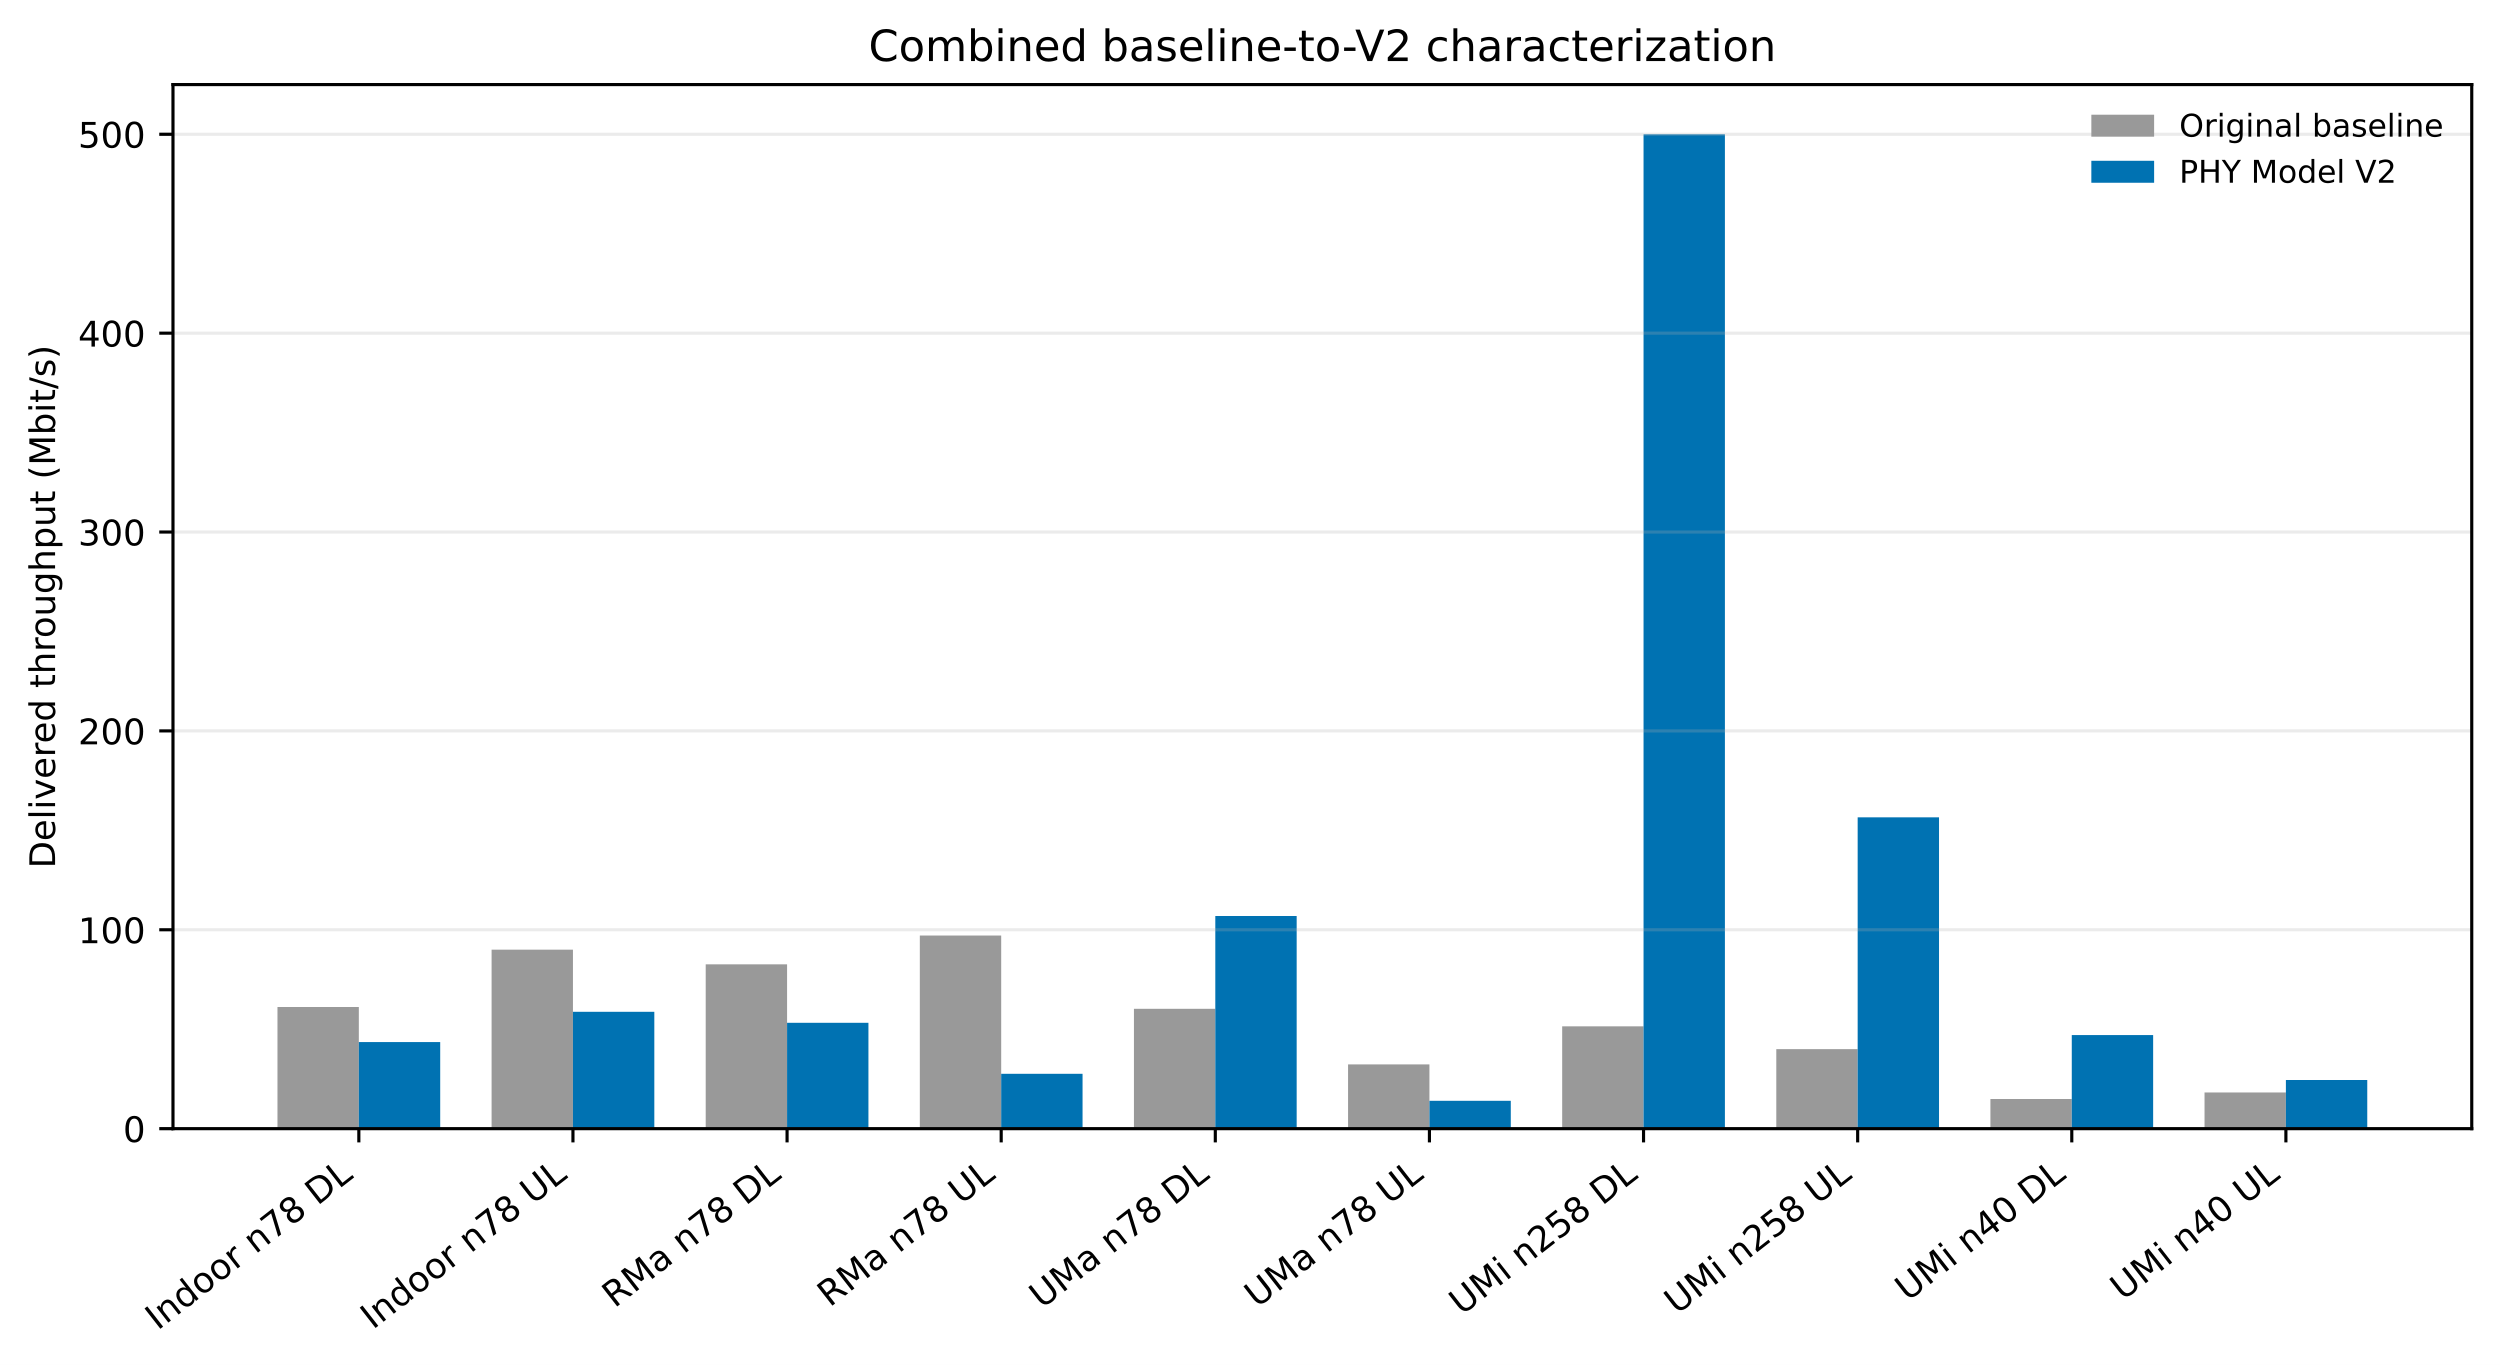
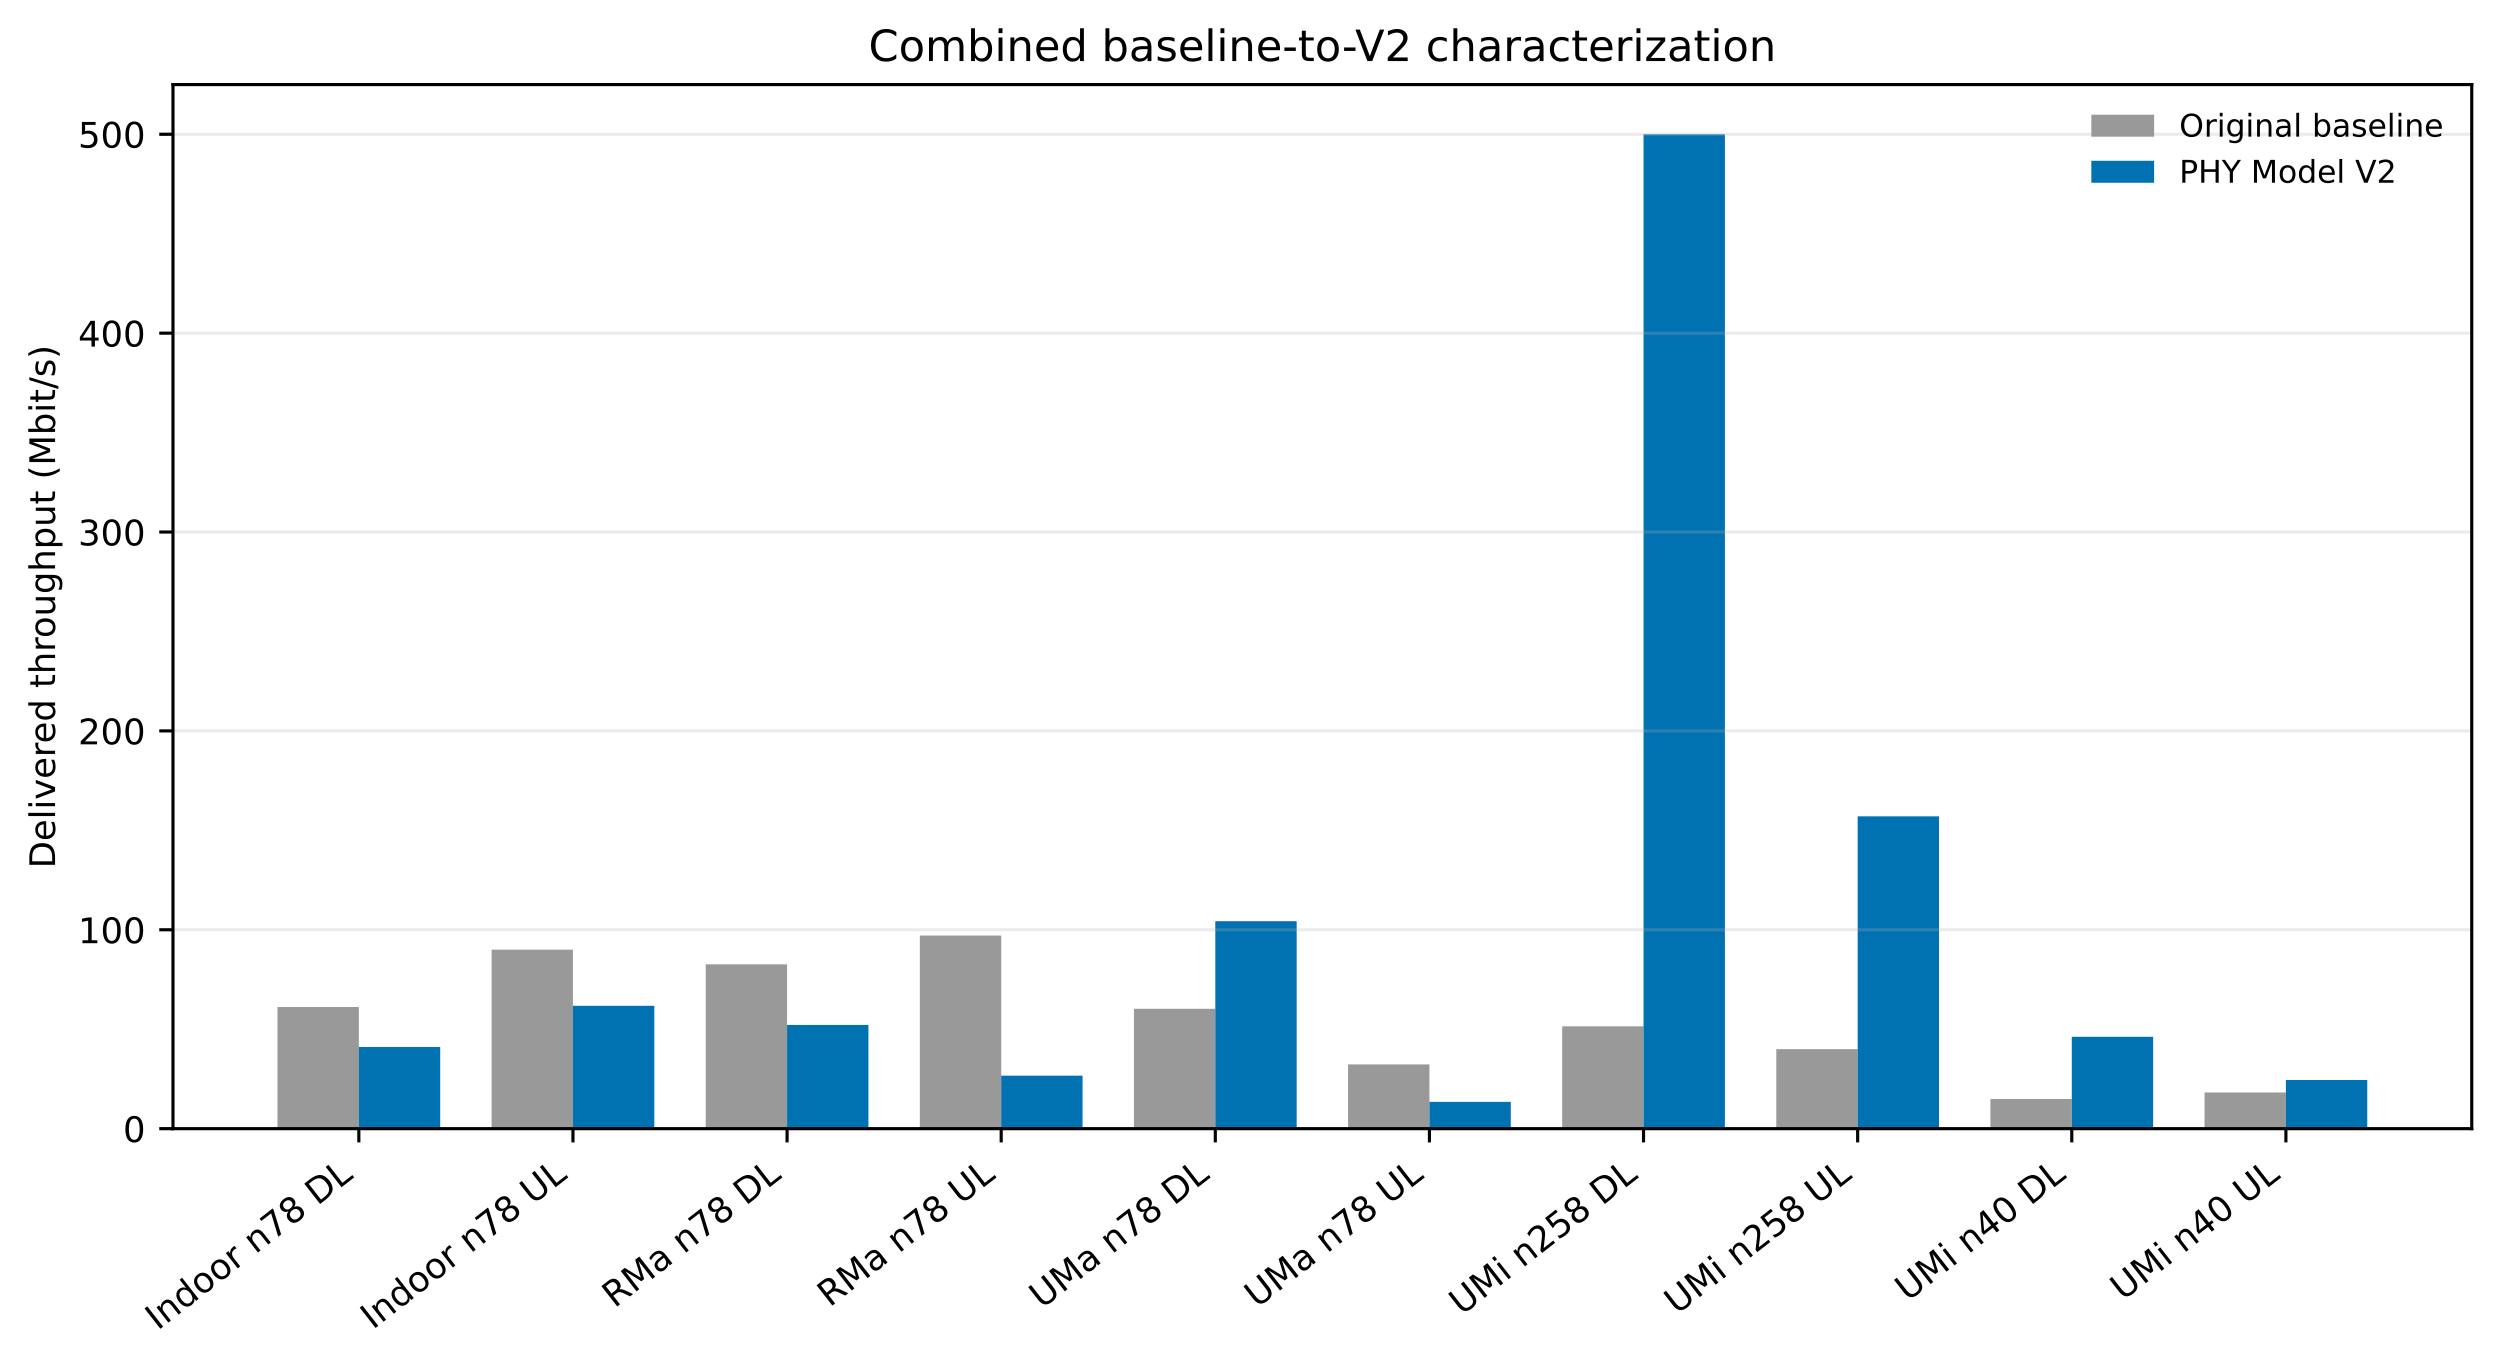
<svg xmlns="http://www.w3.org/2000/svg" xmlns:xlink="http://www.w3.org/1999/xlink" width="637.189pt" height="347.895pt" viewBox="0 0 637.189 347.895" version="1.1">
  <defs>
    <style type="text/css">*{stroke-linejoin: round; stroke-linecap: butt}</style>
  </defs>
  <g id="figure_1">
    <g id="patch_1">
      <path d="M 0 347.895 L 637.189 347.895 L 637.189 0 L 0 0 z " style="fill: #ffffff" />
    </g>
    <g id="axes_1">
      <g id="patch_2">
        <path d="M 44.089 287.67 L 629.989 287.67 L 629.989 21.558 L 44.089 21.558 z " style="fill: #ffffff" />
      </g>
      <g id="patch_3">
        <path d="M 70.721 287.67 L 91.459 287.67 L 91.459 256.668 L 70.721 256.668 z " clip-path="url(#pe78ab6352d)" style="fill: #999999" />
      </g>
      <g id="patch_4">
        <path d="M 125.294 287.67 L 146.032 287.67 L 146.032 242.05 L 125.294 242.05 z " clip-path="url(#pe78ab6352d)" style="fill: #999999" />
      </g>
      <g id="patch_5">
        <path d="M 179.868 287.67 L 200.606 287.67 L 200.606 245.782 L 179.868 245.782 z " clip-path="url(#pe78ab6352d)" style="fill: #999999" />
      </g>
      <g id="patch_6">
        <path d="M 234.441 287.67 L 255.179 287.67 L 255.179 238.445 L 234.441 238.445 z " clip-path="url(#pe78ab6352d)" style="fill: #999999" />
      </g>
      <g id="patch_7">
        <path d="M 289.014 287.67 L 309.752 287.67 L 309.752 257.111 L 289.014 257.111 z " clip-path="url(#pe78ab6352d)" style="fill: #999999" />
      </g>
      <g id="patch_8">
        <path d="M 343.588 287.67 L 364.326 287.67 L 364.326 271.289 L 343.588 271.289 z " clip-path="url(#pe78ab6352d)" style="fill: #999999" />
      </g>
      <g id="patch_9">
        <path d="M 398.161 287.67 L 418.899 287.67 L 418.899 261.591 L 398.161 261.591 z " clip-path="url(#pe78ab6352d)" style="fill: #999999" />
      </g>
      <g id="patch_10">
        <path d="M 452.735 287.67 L 473.473 287.67 L 473.473 267.391 L 452.735 267.391 z " clip-path="url(#pe78ab6352d)" style="fill: #999999" />
      </g>
      <g id="patch_11">
        <path d="M 507.308 287.67 L 528.046 287.67 L 528.046 280.103 L 507.308 280.103 z " clip-path="url(#pe78ab6352d)" style="fill: #999999" />
      </g>
      <g id="patch_12">
        <path d="M 561.881 287.67 L 582.619 287.67 L 582.619 278.451 L 561.881 278.451 z " clip-path="url(#pe78ab6352d)" style="fill: #999999" />
      </g>
      <g id="patch_13">
-         <path d="M 91.459 287.67 L 112.197 287.67 L 112.197 265.596 L 91.459 265.596 z " clip-path="url(#pe78ab6352d)" style="fill: #0072b2" />
+         <path d="M 91.459 287.67 L 112.197 287.67 L 112.197 266.85 L 91.459 266.85 z " clip-path="url(#pe78ab6352d)" style="fill: #0072b2" />
      </g>
      <g id="patch_14">
-         <path d="M 146.032 287.67 L 166.77 287.67 L 166.77 257.879 L 146.032 257.879 z " clip-path="url(#pe78ab6352d)" style="fill: #0072b2" />
+         <path d="M 146.032 287.67 L 166.77 287.67 L 166.77 256.36 L 146.032 256.36 z " clip-path="url(#pe78ab6352d)" style="fill: #0072b2" />
      </g>
      <g id="patch_15">
-         <path d="M 200.606 287.67 L 221.343 287.67 L 221.343 260.69 L 200.606 260.69 z " clip-path="url(#pe78ab6352d)" style="fill: #0072b2" />
+         <path d="M 200.606 287.67 L 221.343 287.67 L 221.343 261.229 L 200.606 261.229 z " clip-path="url(#pe78ab6352d)" style="fill: #0072b2" />
      </g>
      <g id="patch_16">
-         <path d="M 255.179 287.67 L 275.917 287.67 L 275.917 273.68 L 255.179 273.68 z " clip-path="url(#pe78ab6352d)" style="fill: #0072b2" />
+         <path d="M 255.179 287.67 L 275.917 287.67 L 275.917 274.166 L 255.179 274.166 z " clip-path="url(#pe78ab6352d)" style="fill: #0072b2" />
      </g>
      <g id="patch_17">
-         <path d="M 309.752 287.67 L 330.49 287.67 L 330.49 233.474 L 309.752 233.474 z " clip-path="url(#pe78ab6352d)" style="fill: #0072b2" />
+         <path d="M 309.752 287.67 L 330.49 287.67 L 330.49 234.794 L 309.752 234.794 z " clip-path="url(#pe78ab6352d)" style="fill: #0072b2" />
      </g>
      <g id="patch_18">
-         <path d="M 364.326 287.67 L 385.064 287.67 L 385.064 280.565 L 364.326 280.565 z " clip-path="url(#pe78ab6352d)" style="fill: #0072b2" />
+         <path d="M 364.326 287.67 L 385.064 287.67 L 385.064 280.834 L 364.326 280.834 z " clip-path="url(#pe78ab6352d)" style="fill: #0072b2" />
      </g>
      <g id="patch_19">
        <path d="M 418.899 287.67 L 439.637 287.67 L 439.637 34.23 L 418.899 34.23 z " clip-path="url(#pe78ab6352d)" style="fill: #0072b2" />
      </g>
      <g id="patch_20">
-         <path d="M 473.473 287.67 L 494.21 287.67 L 494.21 208.323 L 473.473 208.323 z " clip-path="url(#pe78ab6352d)" style="fill: #0072b2" />
+         <path d="M 473.473 287.67 L 494.21 287.67 L 494.21 208.063 L 473.473 208.063 z " clip-path="url(#pe78ab6352d)" style="fill: #0072b2" />
      </g>
      <g id="patch_21">
-         <path d="M 528.046 287.67 L 548.784 287.67 L 548.784 263.814 L 528.046 263.814 z " clip-path="url(#pe78ab6352d)" style="fill: #0072b2" />
+         <path d="M 528.046 287.67 L 548.784 287.67 L 548.784 264.261 L 528.046 264.261 z " clip-path="url(#pe78ab6352d)" style="fill: #0072b2" />
      </g>
      <g id="patch_22">
-         <path d="M 582.619 287.67 L 603.357 287.67 L 603.357 275.269 L 582.619 275.269 z " clip-path="url(#pe78ab6352d)" style="fill: #0072b2" />
+         <path d="M 582.619 287.67 L 603.357 287.67 L 603.357 275.272 L 582.619 275.272 z " clip-path="url(#pe78ab6352d)" style="fill: #0072b2" />
      </g>
      <g id="matplotlib.axis_1">
        <g id="xtick_1">
          <g id="line2d_1">
            <defs>
              <path id="mfd9205508a" d="M 0 0 L 0 3.5 " style="stroke: #000000; stroke-width: 0.8" />
            </defs>
            <g>
              <use xlink:href="#mfd9205508a" x="91.459" y="287.67" style="stroke: #000000; stroke-width: 0.8" />
            </g>
          </g>
          <g id="text_1">
            <text style="font-size: 9px; font-family: 'DejaVu Sans'" transform="translate(40.18303 339.2199) rotate(-38)">Indoor n78 DL</text>
          </g>
        </g>
        <g id="xtick_2">
          <g id="line2d_2">
            <g>
              <use xlink:href="#mfd9205508a" x="146.032" y="287.67" style="stroke: #000000; stroke-width: 0.8" />
            </g>
          </g>
          <g id="text_2">
            <text style="font-size: 9px; font-family: 'DejaVu Sans'" transform="translate(95.02682 339.0086) rotate(-38)">Indoor n78 UL</text>
          </g>
        </g>
        <g id="xtick_3">
          <g id="line2d_3">
            <g>
              <use xlink:href="#mfd9205508a" x="200.606" y="287.67" style="stroke: #000000; stroke-width: 0.8" />
            </g>
          </g>
          <g id="text_3">
            <text style="font-size: 9px; font-family: 'DejaVu Sans'" transform="translate(156.6203 333.5239) rotate(-38)">RMa n78 DL</text>
          </g>
        </g>
        <g id="xtick_4">
          <g id="line2d_4">
            <g>
              <use xlink:href="#mfd9205508a" x="255.179" y="287.67" style="stroke: #000000; stroke-width: 0.8" />
            </g>
          </g>
          <g id="text_4">
            <text style="font-size: 9px; font-family: 'DejaVu Sans'" transform="translate(211.4641 333.3127) rotate(-38)">RMa n78 UL</text>
          </g>
        </g>
        <g id="xtick_5">
          <g id="line2d_5">
            <g>
              <use xlink:href="#mfd9205508a" x="309.752" y="287.67" style="stroke: #000000; stroke-width: 0.8" />
            </g>
          </g>
          <g id="text_5">
            <text style="font-size: 9px; font-family: 'DejaVu Sans'" transform="translate(265.5044 333.7291) rotate(-38)">UMa n78 DL</text>
          </g>
        </g>
        <g id="xtick_6">
          <g id="line2d_6">
            <g>
              <use xlink:href="#mfd9205508a" x="364.326" y="287.67" style="stroke: #000000; stroke-width: 0.8" />
            </g>
          </g>
          <g id="text_6">
            <text style="font-size: 9px; font-family: 'DejaVu Sans'" transform="translate(320.3482 333.5179) rotate(-38)">UMa n78 UL</text>
          </g>
        </g>
        <g id="xtick_7">
          <g id="line2d_7">
            <g>
              <use xlink:href="#mfd9205508a" x="418.899" y="287.67" style="stroke: #000000; stroke-width: 0.8" />
            </g>
          </g>
          <g id="text_7">
            <text style="font-size: 9px; font-family: 'DejaVu Sans'" transform="translate(372.5148 335.3983) rotate(-38)">UMi n258 DL</text>
          </g>
        </g>
        <g id="xtick_8">
          <g id="line2d_8">
            <g>
              <use xlink:href="#mfd9205508a" x="473.473" y="287.67" style="stroke: #000000; stroke-width: 0.8" />
            </g>
          </g>
          <g id="text_8">
            <text style="font-size: 9px; font-family: 'DejaVu Sans'" transform="translate(427.3585 335.1871) rotate(-38)">UMi n258 UL</text>
          </g>
        </g>
        <g id="xtick_9">
          <g id="line2d_9">
            <g>
              <use xlink:href="#mfd9205508a" x="528.046" y="287.67" style="stroke: #000000; stroke-width: 0.8" />
            </g>
          </g>
          <g id="text_9">
            <text style="font-size: 9px; font-family: 'DejaVu Sans'" transform="translate(486.1739 331.8729) rotate(-38)">UMi n40 DL</text>
          </g>
        </g>
        <g id="xtick_10">
          <g id="line2d_10">
            <g>
              <use xlink:href="#mfd9205508a" x="582.619" y="287.67" style="stroke: #000000; stroke-width: 0.8" />
            </g>
          </g>
          <g id="text_10">
            <text style="font-size: 9px; font-family: 'DejaVu Sans'" transform="translate(541.0177 331.6616) rotate(-38)">UMi n40 UL</text>
          </g>
        </g>
      </g>
      <g id="matplotlib.axis_2">
        <g id="ytick_1">
          <g id="line2d_11">
            <path d="M 44.089 287.67 L 629.989 287.67 " clip-path="url(#pe78ab6352d)" style="fill: none; stroke: #b0b0b0; stroke-opacity: 0.25; stroke-width: 0.8; stroke-linecap: square" />
          </g>
          <g id="line2d_12">
            <defs>
              <path id="mfdfedc047a" d="M 0 0 L -3.5 0 " style="stroke: #000000; stroke-width: 0.8" />
            </defs>
            <g>
              <use xlink:href="#mfdfedc047a" x="44.089" y="287.67" style="stroke: #000000; stroke-width: 0.8" />
            </g>
          </g>
          <g id="text_11">
            <text style="font-size: 9px; font-family: 'DejaVu Sans'; text-anchor: end" x="37.089" y="291.09" transform="rotate(-0 37.08906 291.0896)">0</text>
          </g>
        </g>
        <g id="ytick_2">
          <g id="line2d_13">
            <path d="M 44.089 236.98 L 629.989 236.98 " clip-path="url(#pe78ab6352d)" style="fill: none; stroke: #b0b0b0; stroke-opacity: 0.25; stroke-width: 0.8; stroke-linecap: square" />
          </g>
          <g id="line2d_14">
            <g>
              <use xlink:href="#mfdfedc047a" x="44.089" y="236.98" style="stroke: #000000; stroke-width: 0.8" />
            </g>
          </g>
          <g id="text_12">
            <text style="font-size: 9px; font-family: 'DejaVu Sans'; text-anchor: end" x="37.089" y="240.4" transform="rotate(-0 37.08906 240.3998)">100</text>
          </g>
        </g>
        <g id="ytick_3">
          <g id="line2d_15">
            <path d="M 44.089 186.291 L 629.989 186.291 " clip-path="url(#pe78ab6352d)" style="fill: none; stroke: #b0b0b0; stroke-opacity: 0.25; stroke-width: 0.8; stroke-linecap: square" />
          </g>
          <g id="line2d_16">
            <g>
              <use xlink:href="#mfdfedc047a" x="44.089" y="186.291" style="stroke: #000000; stroke-width: 0.8" />
            </g>
          </g>
          <g id="text_13">
            <text style="font-size: 9px; font-family: 'DejaVu Sans'; text-anchor: end" x="37.089" y="189.71" transform="rotate(-0 37.08906 189.7099)">200</text>
          </g>
        </g>
        <g id="ytick_4">
          <g id="line2d_17">
            <path d="M 44.089 135.601 L 629.989 135.601 " clip-path="url(#pe78ab6352d)" style="fill: none; stroke: #b0b0b0; stroke-opacity: 0.25; stroke-width: 0.8; stroke-linecap: square" />
          </g>
          <g id="line2d_18">
            <g>
              <use xlink:href="#mfdfedc047a" x="44.089" y="135.601" style="stroke: #000000; stroke-width: 0.8" />
            </g>
          </g>
          <g id="text_14">
            <text style="font-size: 9px; font-family: 'DejaVu Sans'; text-anchor: end" x="37.089" y="139.02" transform="rotate(-0 37.08906 139.0201)">300</text>
          </g>
        </g>
        <g id="ytick_5">
          <g id="line2d_19">
            <path d="M 44.089 84.911 L 629.989 84.911 " clip-path="url(#pe78ab6352d)" style="fill: none; stroke: #b0b0b0; stroke-opacity: 0.25; stroke-width: 0.8; stroke-linecap: square" />
          </g>
          <g id="line2d_20">
            <g>
              <use xlink:href="#mfdfedc047a" x="44.089" y="84.911" style="stroke: #000000; stroke-width: 0.8" />
            </g>
          </g>
          <g id="text_15">
            <text style="font-size: 9px; font-family: 'DejaVu Sans'; text-anchor: end" x="37.089" y="88.33" transform="rotate(-0 37.08906 88.33028)">400</text>
          </g>
        </g>
        <g id="ytick_6">
          <g id="line2d_21">
            <path d="M 44.089 34.221 L 629.989 34.221 " clip-path="url(#pe78ab6352d)" style="fill: none; stroke: #b0b0b0; stroke-opacity: 0.25; stroke-width: 0.8; stroke-linecap: square" />
          </g>
          <g id="line2d_22">
            <g>
              <use xlink:href="#mfdfedc047a" x="44.089" y="34.221" style="stroke: #000000; stroke-width: 0.8" />
            </g>
          </g>
          <g id="text_16">
            <text style="font-size: 9px; font-family: 'DejaVu Sans'; text-anchor: end" x="37.089" y="37.64" transform="rotate(-0 37.08906 37.64046)">500</text>
          </g>
        </g>
        <g id="text_17">
          <text style="font-size: 9px; font-family: 'DejaVu Sans'; text-anchor: middle" x="14.039" y="154.614" transform="rotate(-90 14.03859 154.6143)">Delivered throughput (Mbit/s)</text>
        </g>
      </g>
      <g id="patch_23">
        <path d="M 44.089 287.67 L 44.089 21.558 " style="fill: none; stroke: #000000; stroke-width: 0.8; stroke-linejoin: miter; stroke-linecap: square" />
      </g>
      <g id="patch_24">
        <path d="M 629.989 287.67 L 629.989 21.558 " style="fill: none; stroke: #000000; stroke-width: 0.8; stroke-linejoin: miter; stroke-linecap: square" />
      </g>
      <g id="patch_25">
        <path d="M 44.089 287.67 L 629.989 287.67 " style="fill: none; stroke: #000000; stroke-width: 0.8; stroke-linejoin: miter; stroke-linecap: square" />
      </g>
      <g id="patch_26">
        <path d="M 44.089 21.558 L 629.989 21.558 " style="fill: none; stroke: #000000; stroke-width: 0.8; stroke-linejoin: miter; stroke-linecap: square" />
      </g>
      <g id="text_18">
        <text style="font-size: 11px; font-family: 'DejaVu Sans'; text-anchor: middle" x="337.039" y="15.558" transform="rotate(-0 337.0391 15.55828)">Combined baseline-to-V2 characterization</text>
      </g>
      <g id="legend_1">
        <g id="patch_27">
          <path d="M 533.033 34.837 L 549.033 34.837 L 549.033 29.237 L 533.033 29.237 z " style="fill: #999999" />
        </g>
        <g id="text_19">
          <text style="font-size: 8px; font-family: 'DejaVu Sans'; text-anchor: start" x="555.433" y="34.837" transform="rotate(-0 555.4328 34.83703)">Original baseline</text>
        </g>
        <g id="patch_28">
          <path d="M 533.033 46.58 L 549.033 46.58 L 549.033 40.98 L 533.033 40.98 z " style="fill: #0072b2" />
        </g>
        <g id="text_20">
          <text style="font-size: 8px; font-family: 'DejaVu Sans'; text-anchor: start" x="555.433" y="46.58" transform="rotate(-0 555.4328 46.57953)">PHY Model V2</text>
        </g>
      </g>
    </g>
  </g>
  <defs>
    <clipPath id="pe78ab6352d">
      <rect x="44.089" y="21.558" width="585.9" height="266.112" />
    </clipPath>
  </defs>
</svg>
